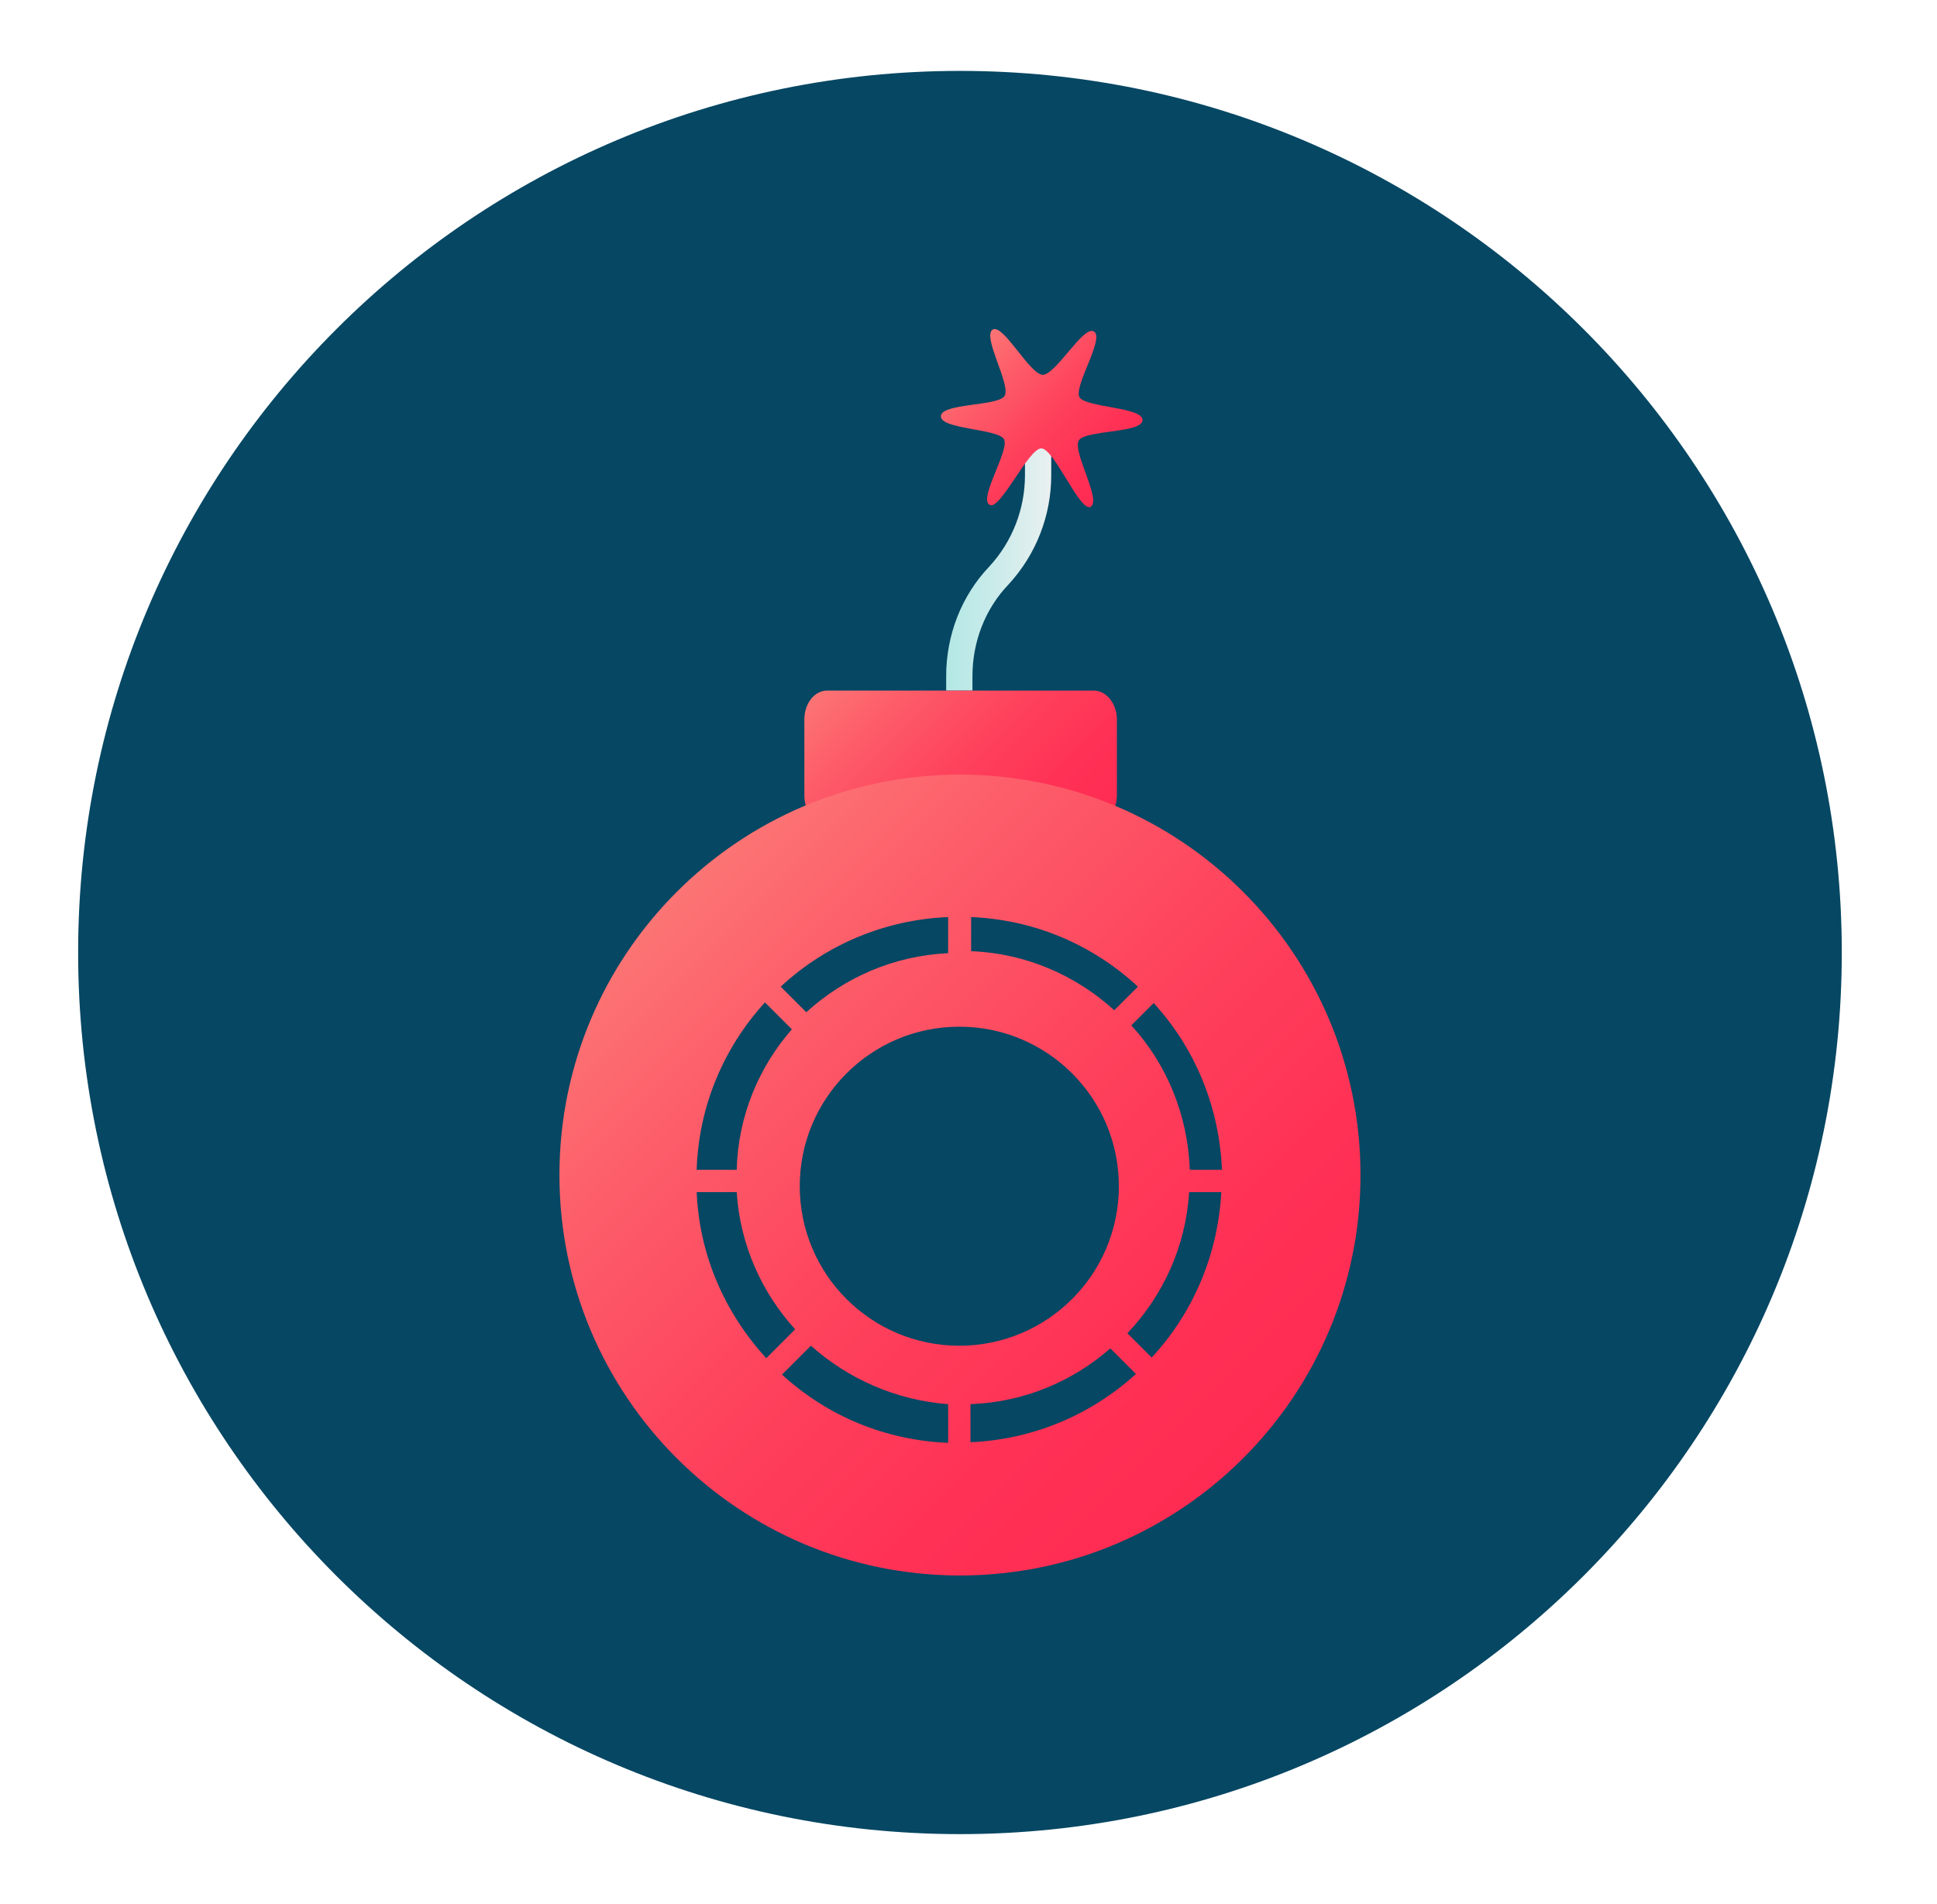
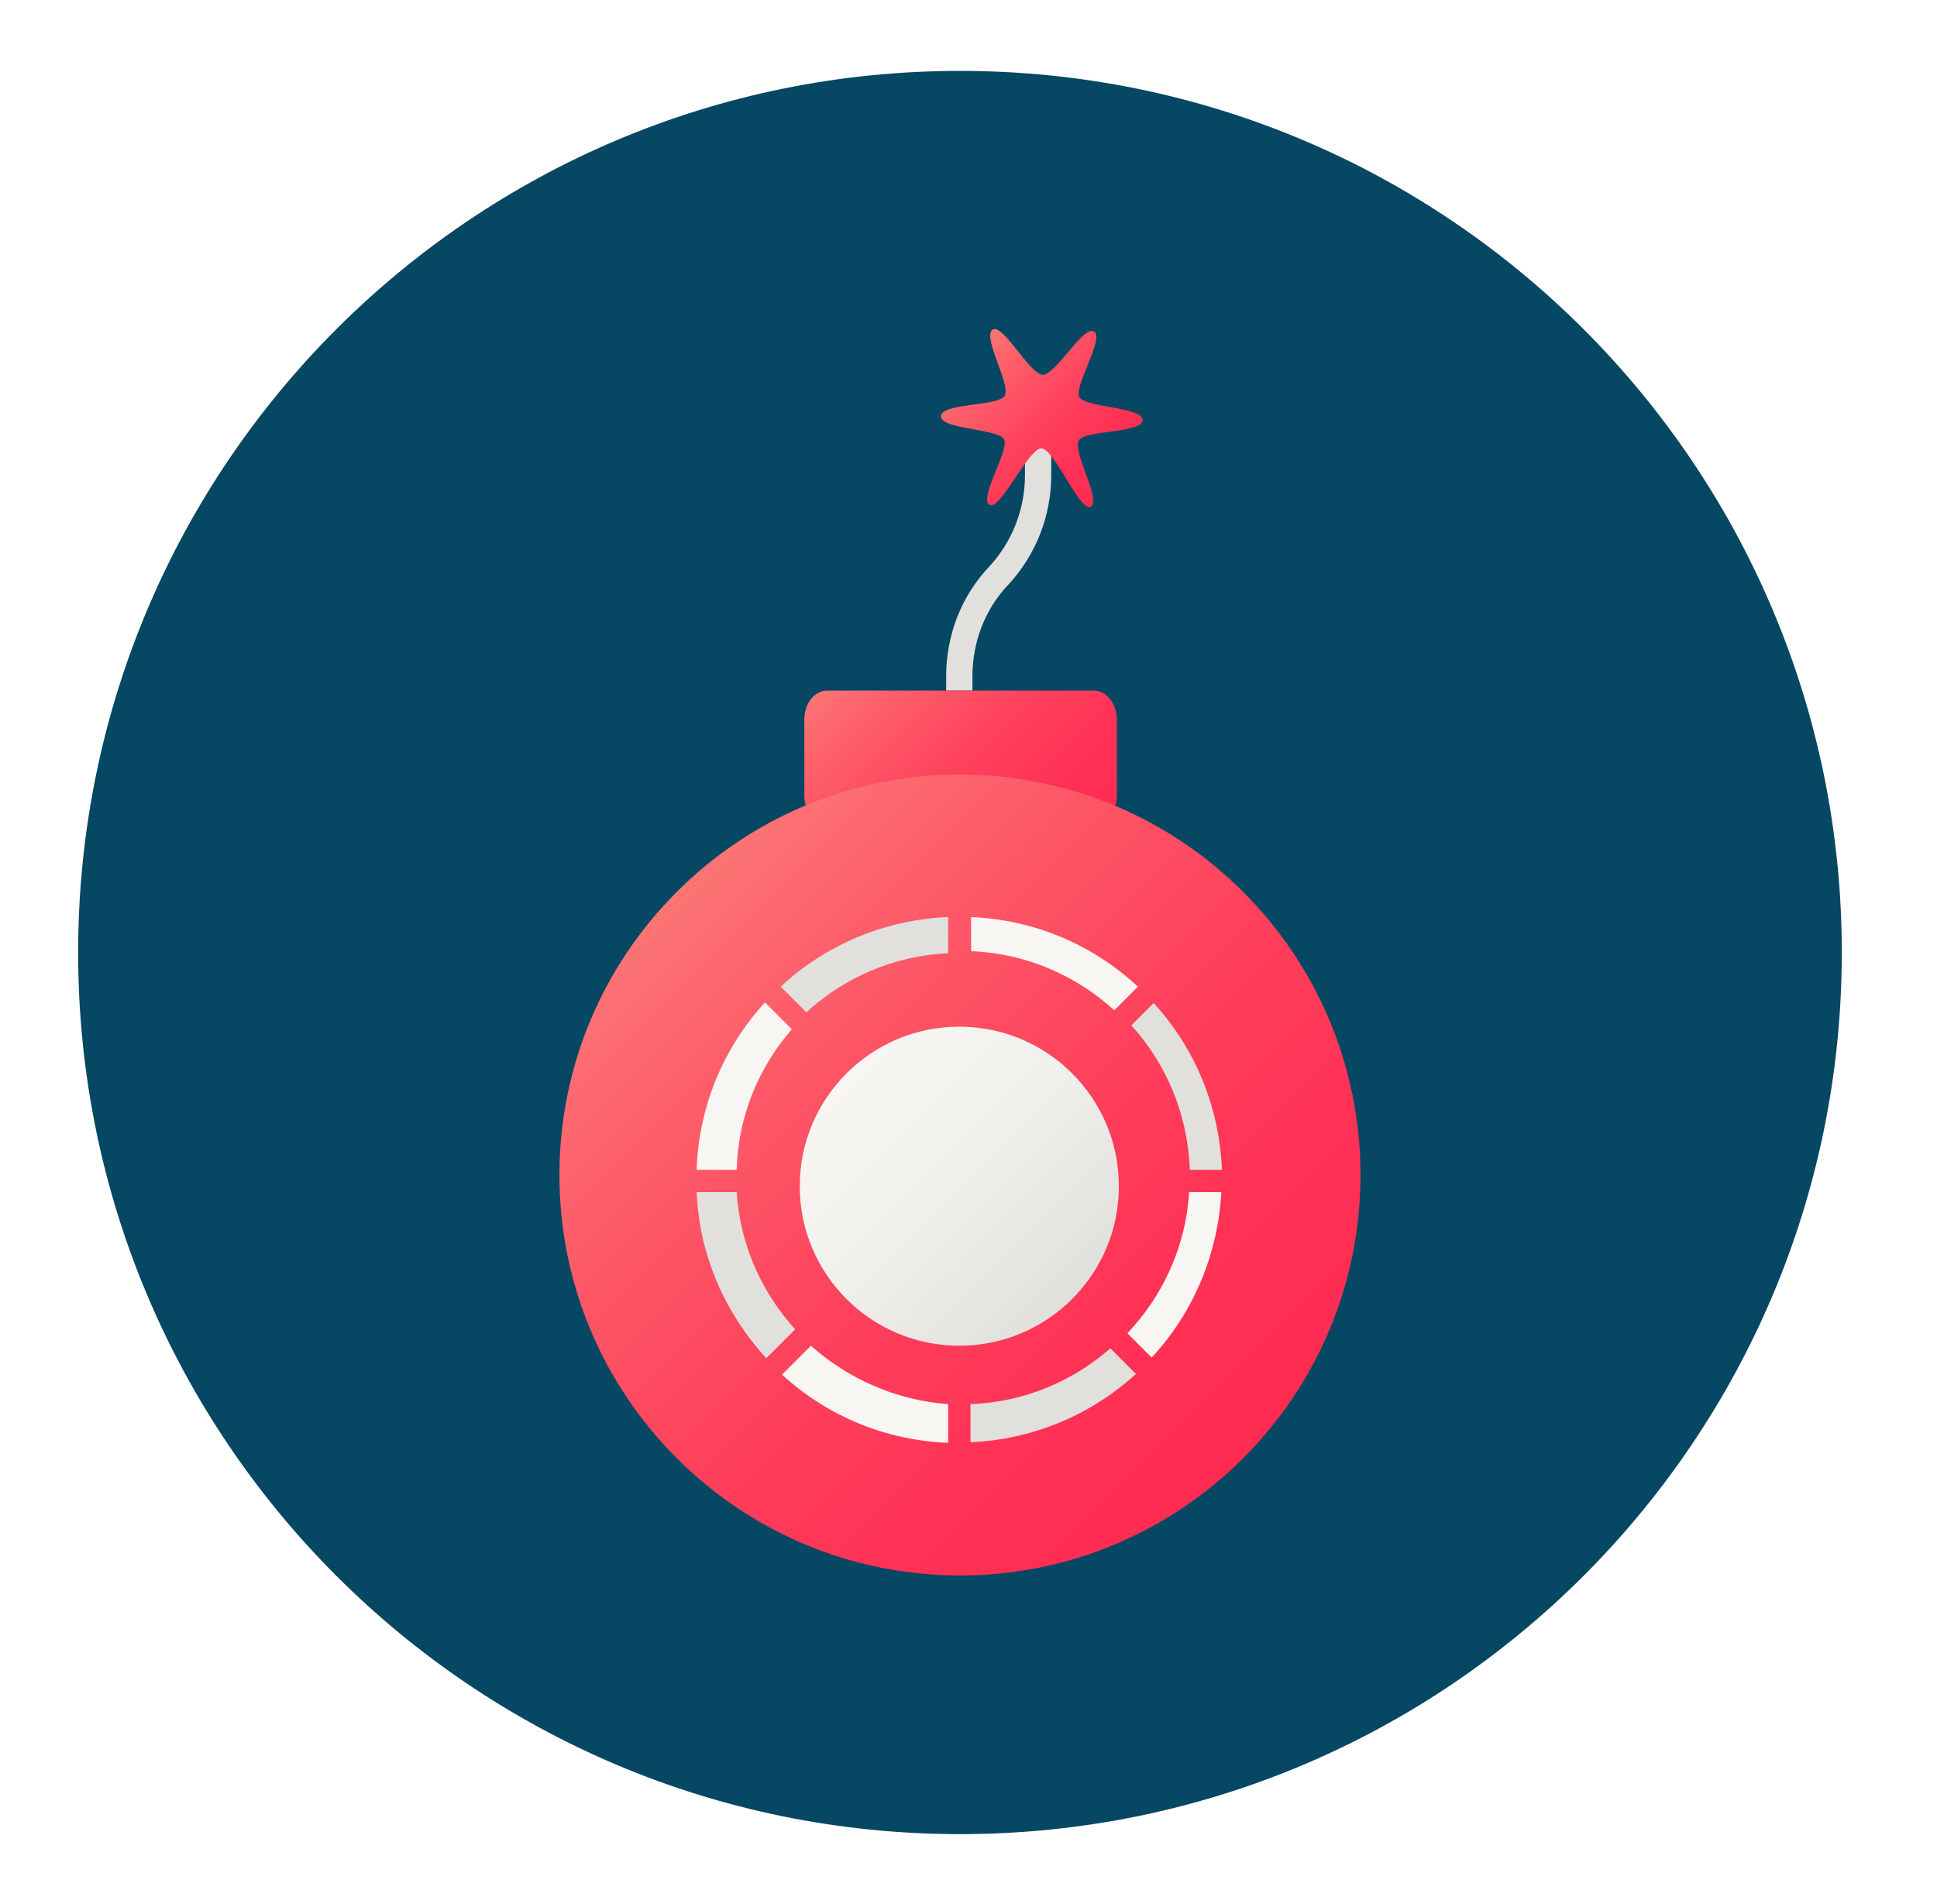
<svg xmlns="http://www.w3.org/2000/svg" version="1.1" id="Layer_1" x="0px" y="0px" viewBox="0 0 295 290" style="enable-background:new 0 0 295 290;" xml:space="preserve">
  <style type="text/css">
	.st0{fill:#064763;}
- 	.st1{fill:none;stroke:url(#SVGID_1_);stroke-width:4;stroke-miterlimit:10;}
- 	.st2{fill:url(#SVGID_2_);}
- 	.st3{fill:url(#SVGID_3_);}
- 	.st4{fill:url(#SVGID_4_);}
- 	.st5{fill:#064763;enable-background:new    ;}
+ 	.st1{fill:none;stroke:#E2E0DC;stroke-width:4;stroke-miterlimit:10;}
+ 	.st2{fill:url(#SVGID_1_);}
+ 	.st3{fill:url(#SVGID_2_);}
+ 	.st4{fill:url(#SVGID_3_);}
+ 	.st5{fill:url(#SVGID_4_);}
+ 	.st6{fill:#E2E0DC;}
+ 	.st7{fill:#F7F6F2;}
</style>
  <g>
    <circle id="XMLID_3_" class="st0" cx="146.2" cy="145.1" r="134.3" />
    <g>
-       <linearGradient id="SVGID_1_" gradientUnits="userSpaceOnUse" x1="144.138" y1="206.3" x2="160.138" y2="206.3" gradientTransform="matrix(1 0 0 -1 0 292)">
-         <stop offset="0" style="stop-color:#B3E8E5" />
-         <stop offset="0.463" style="stop-color:#CAEBEA" />
-         <stop offset="1" style="stop-color:#EAF0F0" />
-       </linearGradient>
      <path class="st1" d="M146.1,105.2V103c0-5.7,2.1-11.2,6-15.3l0,0c3.9-4.2,6-9.7,6-15.3v-6.2" />
-       <linearGradient id="SVGID_2_" gradientUnits="userSpaceOnUse" x1="148.16" y1="238.79" x2="169.14" y2="217.81" gradientTransform="matrix(1 0 0 -1 0 292)">
+       <linearGradient id="SVGID_1_" gradientUnits="userSpaceOnUse" x1="148.16" y1="841.21" x2="169.14" y2="862.19" gradientTransform="matrix(1 0 0 1 0 -788)">
        <stop offset="0" style="stop-color:#FC7474" />
        <stop offset="0.216" style="stop-color:#FD5C69" />
        <stop offset="0.522" style="stop-color:#FE415C" />
        <stop offset="0.793" style="stop-color:#FF3155" />
        <stop offset="1" style="stop-color:#FF2B52" />
      </linearGradient>
      <path class="st2" d="M174,64c0,2-8.8,1.5-9.7,3.1c-1,1.7,3.5,9.1,1.8,10.1c-1.6,0.9-5.5-8.8-7.5-8.9c-2,0-6.3,9.6-7.9,8.6    c-1.7-1,3.1-8.3,2.2-10c-0.9-1.6-9.7-1.5-9.6-3.5c0-2,8.8-1.5,9.7-3.1c1-1.7-3.5-9.1-1.8-10.1c1.6-0.9,5.6,6.8,7.6,6.9    c2,0,6.2-7.6,7.8-6.6c1.7,1-3.1,8.3-2.2,10C165.3,62.1,174.1,62,174,64z" />
-       <linearGradient id="SVGID_3_" gradientUnits="userSpaceOnUse" x1="130.426" y1="192.467" x2="162.173" y2="160.72" gradientTransform="matrix(1 0 0 -1 0 292)">
+       <linearGradient id="SVGID_2_" gradientUnits="userSpaceOnUse" x1="130.426" y1="887.533" x2="162.173" y2="919.28" gradientTransform="matrix(1 0 0 1 0 -788)">
        <stop offset="0" style="stop-color:#FC7474" />
        <stop offset="0.216" style="stop-color:#FD5C69" />
        <stop offset="0.522" style="stop-color:#FE415C" />
        <stop offset="0.793" style="stop-color:#FF3155" />
        <stop offset="1" style="stop-color:#FF2B52" />
      </linearGradient>
      <path class="st3" d="M165.5,125.5l-5.5-2.1c-9.2-3.4-19-3.4-28.1,0.1l-5,1.9c-2.2,0.8-4.4-1.3-4.4-4.2v-11.6    c0-2.4,1.5-4.4,3.5-4.4h40.6c1.9,0,3.5,2,3.5,4.4v11.7C170,124.2,167.8,126.4,165.5,125.5z" />
-       <linearGradient id="SVGID_4_" gradientUnits="userSpaceOnUse" x1="103.246" y1="155.953" x2="189.514" y2="69.686" gradientTransform="matrix(1 0 0 -1 0 292)">
+       <linearGradient id="SVGID_3_" gradientUnits="userSpaceOnUse" x1="103.246" y1="924.047" x2="189.514" y2="1010.313" gradientTransform="matrix(1 0 0 1 0 -788)">
        <stop offset="0" style="stop-color:#FC7474" />
        <stop offset="0.216" style="stop-color:#FD5C69" />
        <stop offset="0.522" style="stop-color:#FE415C" />
        <stop offset="0.793" style="stop-color:#FF3155" />
        <stop offset="1" style="stop-color:#FF2B52" />
      </linearGradient>
      <circle class="st4" cx="146.2" cy="179" r="61" />
+       <linearGradient id="SVGID_4_" gradientUnits="userSpaceOnUse" x1="128.917" y1="163.517" x2="163.283" y2="197.883">
+         <stop offset="0" style="stop-color:#F7F6F2" />
+         <stop offset="0.444" style="stop-color:#F1F0EC" />
+         <stop offset="1" style="stop-color:#E2E0DC" />
+       </linearGradient>
      <circle class="st5" cx="146.1" cy="180.7" r="24.3" />
      <g>
-         <path class="st0" d="M144.4,145.2v-5.5c-9.5,0.4-18.5,4.1-25.5,10.6l3.9,3.9C128.6,148.9,136.1,145.6,144.4,145.2z" />
-         <path class="st0" d="M169.7,153.9l3.6-3.6c-7-6.5-15.9-10.2-25.4-10.6v5.2C156.2,145.2,163.9,148.6,169.7,153.9z" />
-         <path class="st0" d="M181.2,178.2h4.9c-0.4-9.5-4-18.4-10.4-25.4l-3.4,3.4C177.6,162,180.9,169.7,181.2,178.2z" />
-         <path class="st0" d="M181.1,181.6c-0.5,8.3-4,15.8-9.4,21.5l3.7,3.7c6.4-6.9,10.1-15.8,10.6-25.2H181.1z" />
-         <path class="st0" d="M147.8,213.9v5.8c9.4-0.4,18.3-4.1,25.2-10.4l-3.9-3.9C163.4,210.4,156,213.6,147.8,213.9z" />
-         <path class="st0" d="M123.5,205l-4.4,4.4c7,6.4,15.8,10,25.3,10.4v-5.9C136.4,213.3,129.1,210,123.5,205z" />
-         <path class="st0" d="M112.2,181.6h-6.1c0.4,9.5,4.2,18.3,10.6,25.3l4.4-4.4C116,196.9,112.7,189.6,112.2,181.6z" />
-         <path class="st0" d="M120.6,156.8l-4.1-4.1c-6.4,7-10.1,16-10.4,25.5h6.1C112.4,170,115.6,162.5,120.6,156.8z" />
+         <path class="st6" d="M144.4,145.2v-5.5c-9.5,0.4-18.5,4.1-25.5,10.6l3.9,3.9C128.6,148.9,136.1,145.6,144.4,145.2z" />
+         <path class="st7" d="M169.7,153.9l3.6-3.6c-7-6.5-15.9-10.2-25.4-10.6v5.2C156.2,145.2,163.9,148.6,169.7,153.9z" />
+         <path class="st6" d="M181.2,178.2h4.9c-0.4-9.5-4-18.4-10.4-25.4l-3.4,3.4C177.6,162,180.9,169.7,181.2,178.2z" />
+         <path class="st7" d="M181.1,181.6c-0.5,8.3-4,15.8-9.4,21.5l3.7,3.7c6.4-6.9,10.1-15.8,10.6-25.2H181.1z" />
+         <path class="st6" d="M147.8,213.9v5.8c9.4-0.4,18.3-4.1,25.2-10.4l-3.9-3.9C163.4,210.4,156,213.6,147.8,213.9z" />
+         <path class="st7" d="M123.5,205l-4.4,4.4c7,6.4,15.8,10,25.3,10.4v-5.9C136.4,213.3,129.1,210,123.5,205z" />
+         <path class="st6" d="M112.2,181.6h-6.1c0.4,9.5,4.2,18.3,10.6,25.3l4.4-4.4C116,196.9,112.7,189.6,112.2,181.6z" />
+         <path class="st7" d="M120.6,156.8l-4.1-4.1c-6.4,7-10.1,16-10.4,25.5h6.1C112.4,170,115.6,162.5,120.6,156.8z" />
      </g>
    </g>
  </g>
</svg>
